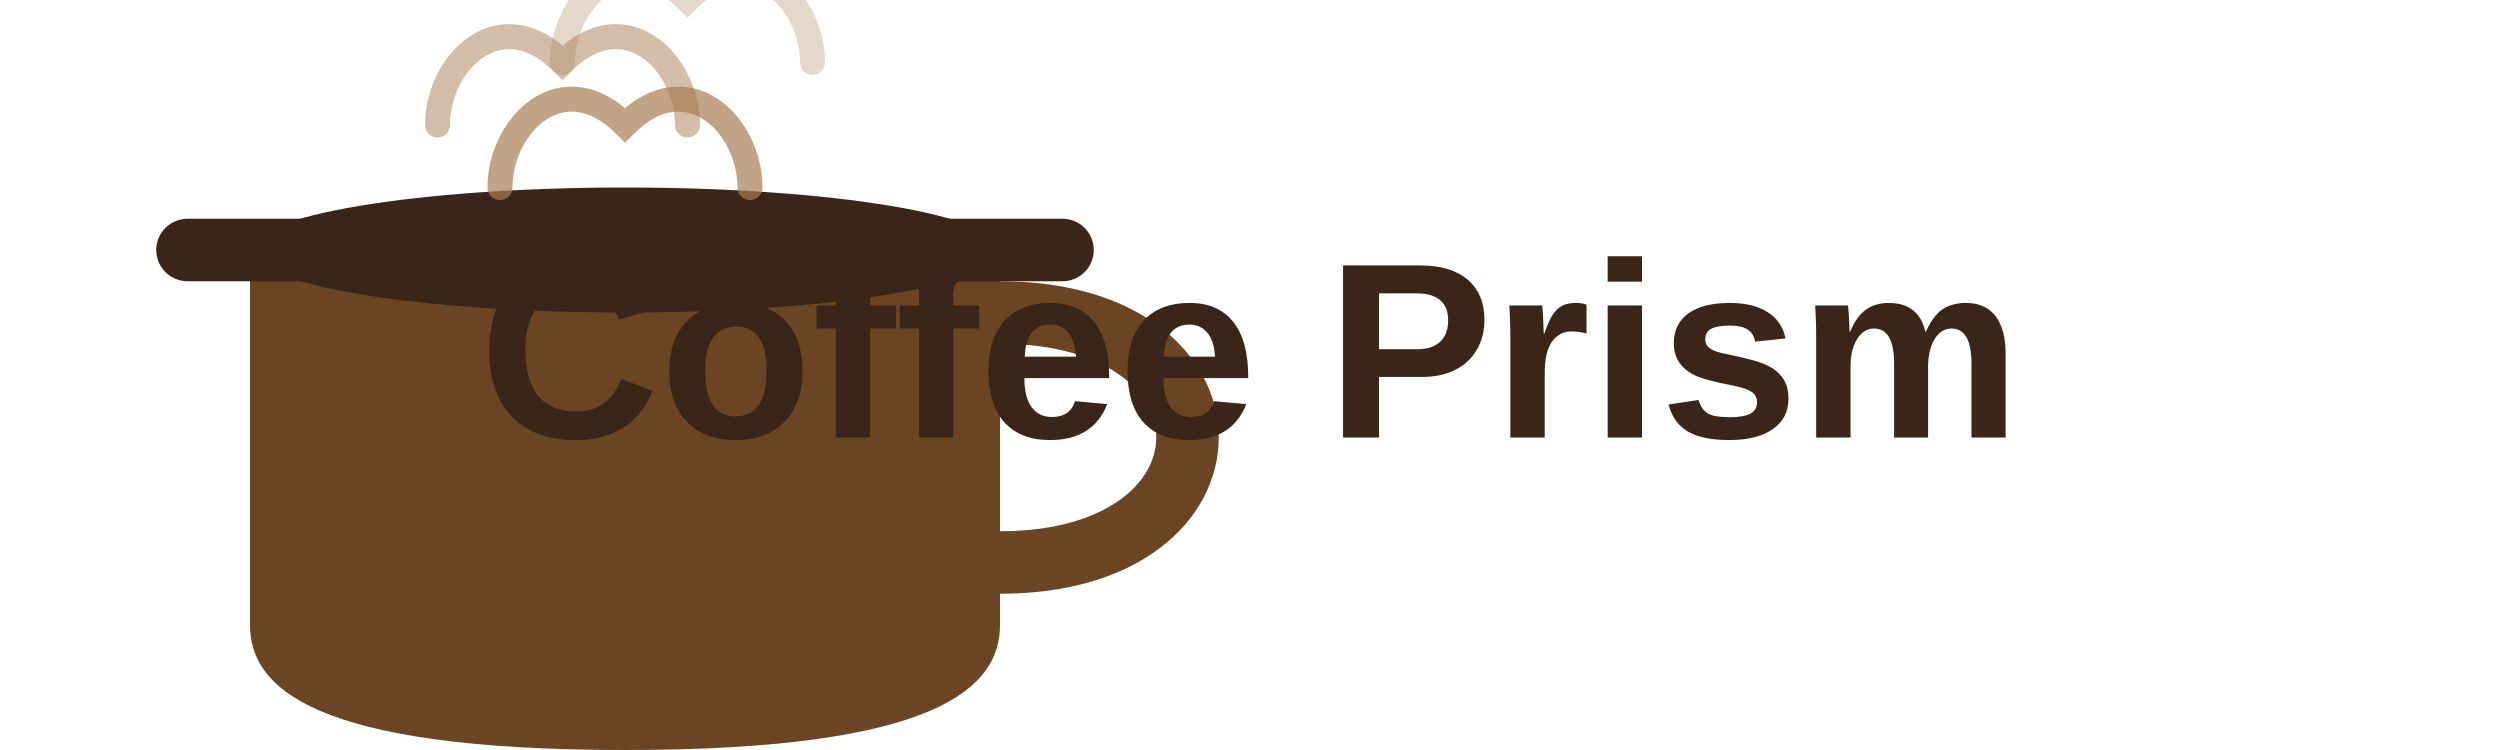
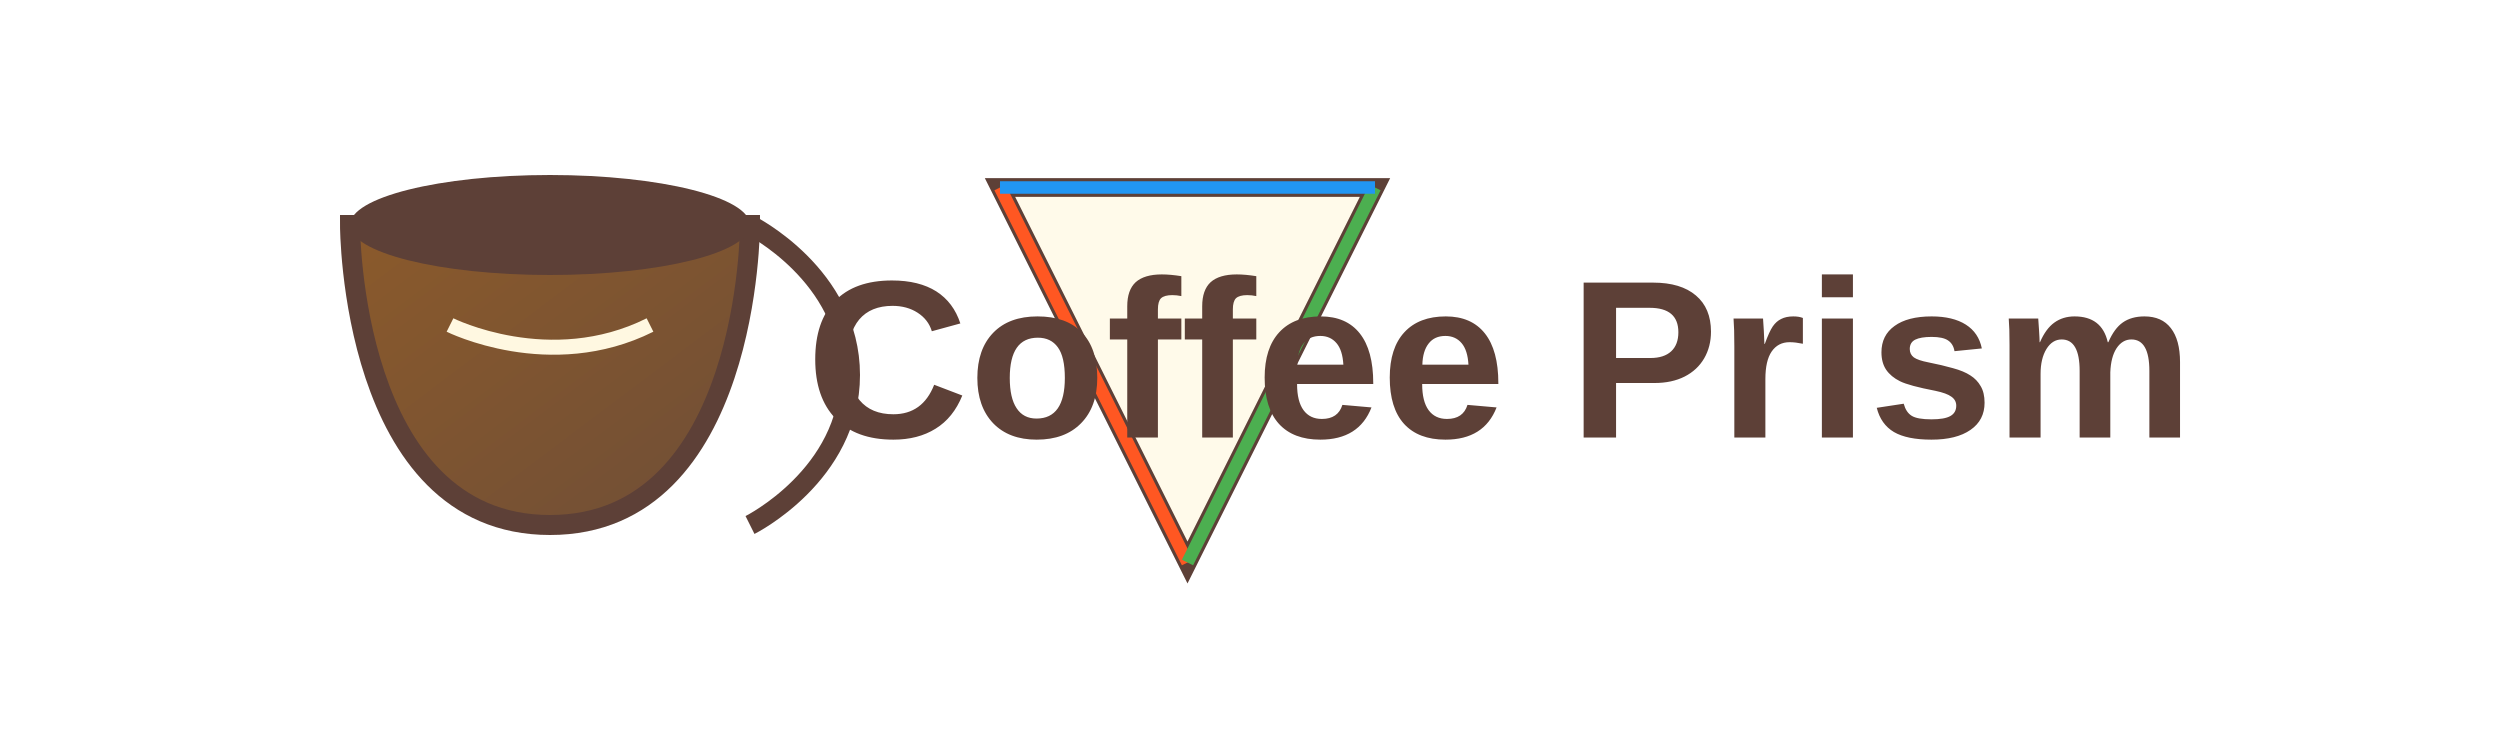
- <svg xmlns="http://www.w3.org/2000/svg" width="200" height="60" viewBox="0 0 200 60">
-   <g transform="translate(10, 10)">
-     <path d="M10,10 L10,40 C10,45 15,50 40,50 C65,50 70,45 70,40 L70,10 Z" fill="#6b4423" />
-     <path d="M70,15 C80,15 85,20 85,25 C85,30 80,35 70,35" fill="none" stroke="#6b4423" stroke-width="5" stroke-linecap="round" />
-     <path d="M5,10 L75,10" stroke="#3a2618" stroke-width="5" stroke-linecap="round" />
-     <ellipse cx="40" cy="10" rx="30" ry="5" fill="#3a2618" />
-     <path d="M30,5 C30,0 35,-5 40,0 C45,-5 50,0 50,5" fill="none" stroke="#a67c52" stroke-width="2" stroke-linecap="round" opacity="0.7" />
-     <path d="M25,0 C25,-5 30,-10 35,-5 C40,-10 45,-5 45,0" fill="none" stroke="#a67c52" stroke-width="2" stroke-linecap="round" opacity="0.5" />
-     <path d="M35,-5 C35,-10 40,-15 45,-10 C50,-15 55,-10 55,-5" fill="none" stroke="#a67c52" stroke-width="2" stroke-linecap="round" opacity="0.3" />
+ <svg xmlns="http://www.w3.org/2000/svg" width="200" height="60">
+   <defs>
+     <linearGradient id="logoGradient" x1="0%" y1="0%" x2="100%" y2="100%">
+       <stop offset="0%" stop-color="#8B5A2B" />
+       <stop offset="100%" stop-color="#6F4E37" />
+     </linearGradient>
+   </defs>
+   <g transform="translate(20, 10) scale(0.8)">
+     <path d="M10,10 C10,10 10,40 30,40 C50,40 50,10 50,10 L10,10 Z" fill="url(#logoGradient)" stroke="#5D4037" stroke-width="2" />
+     <path d="M50,10 C50,10 60,15 60,25 C60,35 50,40 50,40" fill="none" stroke="#5D4037" stroke-width="2" />
+     <ellipse cx="30" cy="10" rx="20" ry="5" fill="#5D4037" />
+     <path d="M20,20 C20,20 30,25 40,20" stroke="#FFF8E1" stroke-width="1.5" fill="none" />
  </g>
-   <text x="100" y="35" font-family="Arial, sans-serif" font-size="20" font-weight="bold" text-anchor="middle" fill="#3a2618">Coffee Prism</text>
+   <g transform="translate(80, 15)">
+     <polygon points="0,0 30,0 15,30" fill="#FFF8E1" opacity="0.7" />
+     <polygon points="0,0 30,0 15,30" fill="none" stroke="#5D4037" stroke-width="1.5" />
+     <line x1="0" y1="0" x2="15" y2="30" stroke="#FF5722" stroke-width="1" />
+     <line x1="30" y1="0" x2="15" y2="30" stroke="#4CAF50" stroke-width="1" />
+     <line x1="0" y1="0" x2="30" y2="0" stroke="#2196F3" stroke-width="1" />
+   </g>
+   <text x="120" y="35" font-family="Arial, sans-serif" font-weight="bold" font-size="18" fill="#5D4037" text-anchor="middle">Coffee Prism</text>
</svg>
